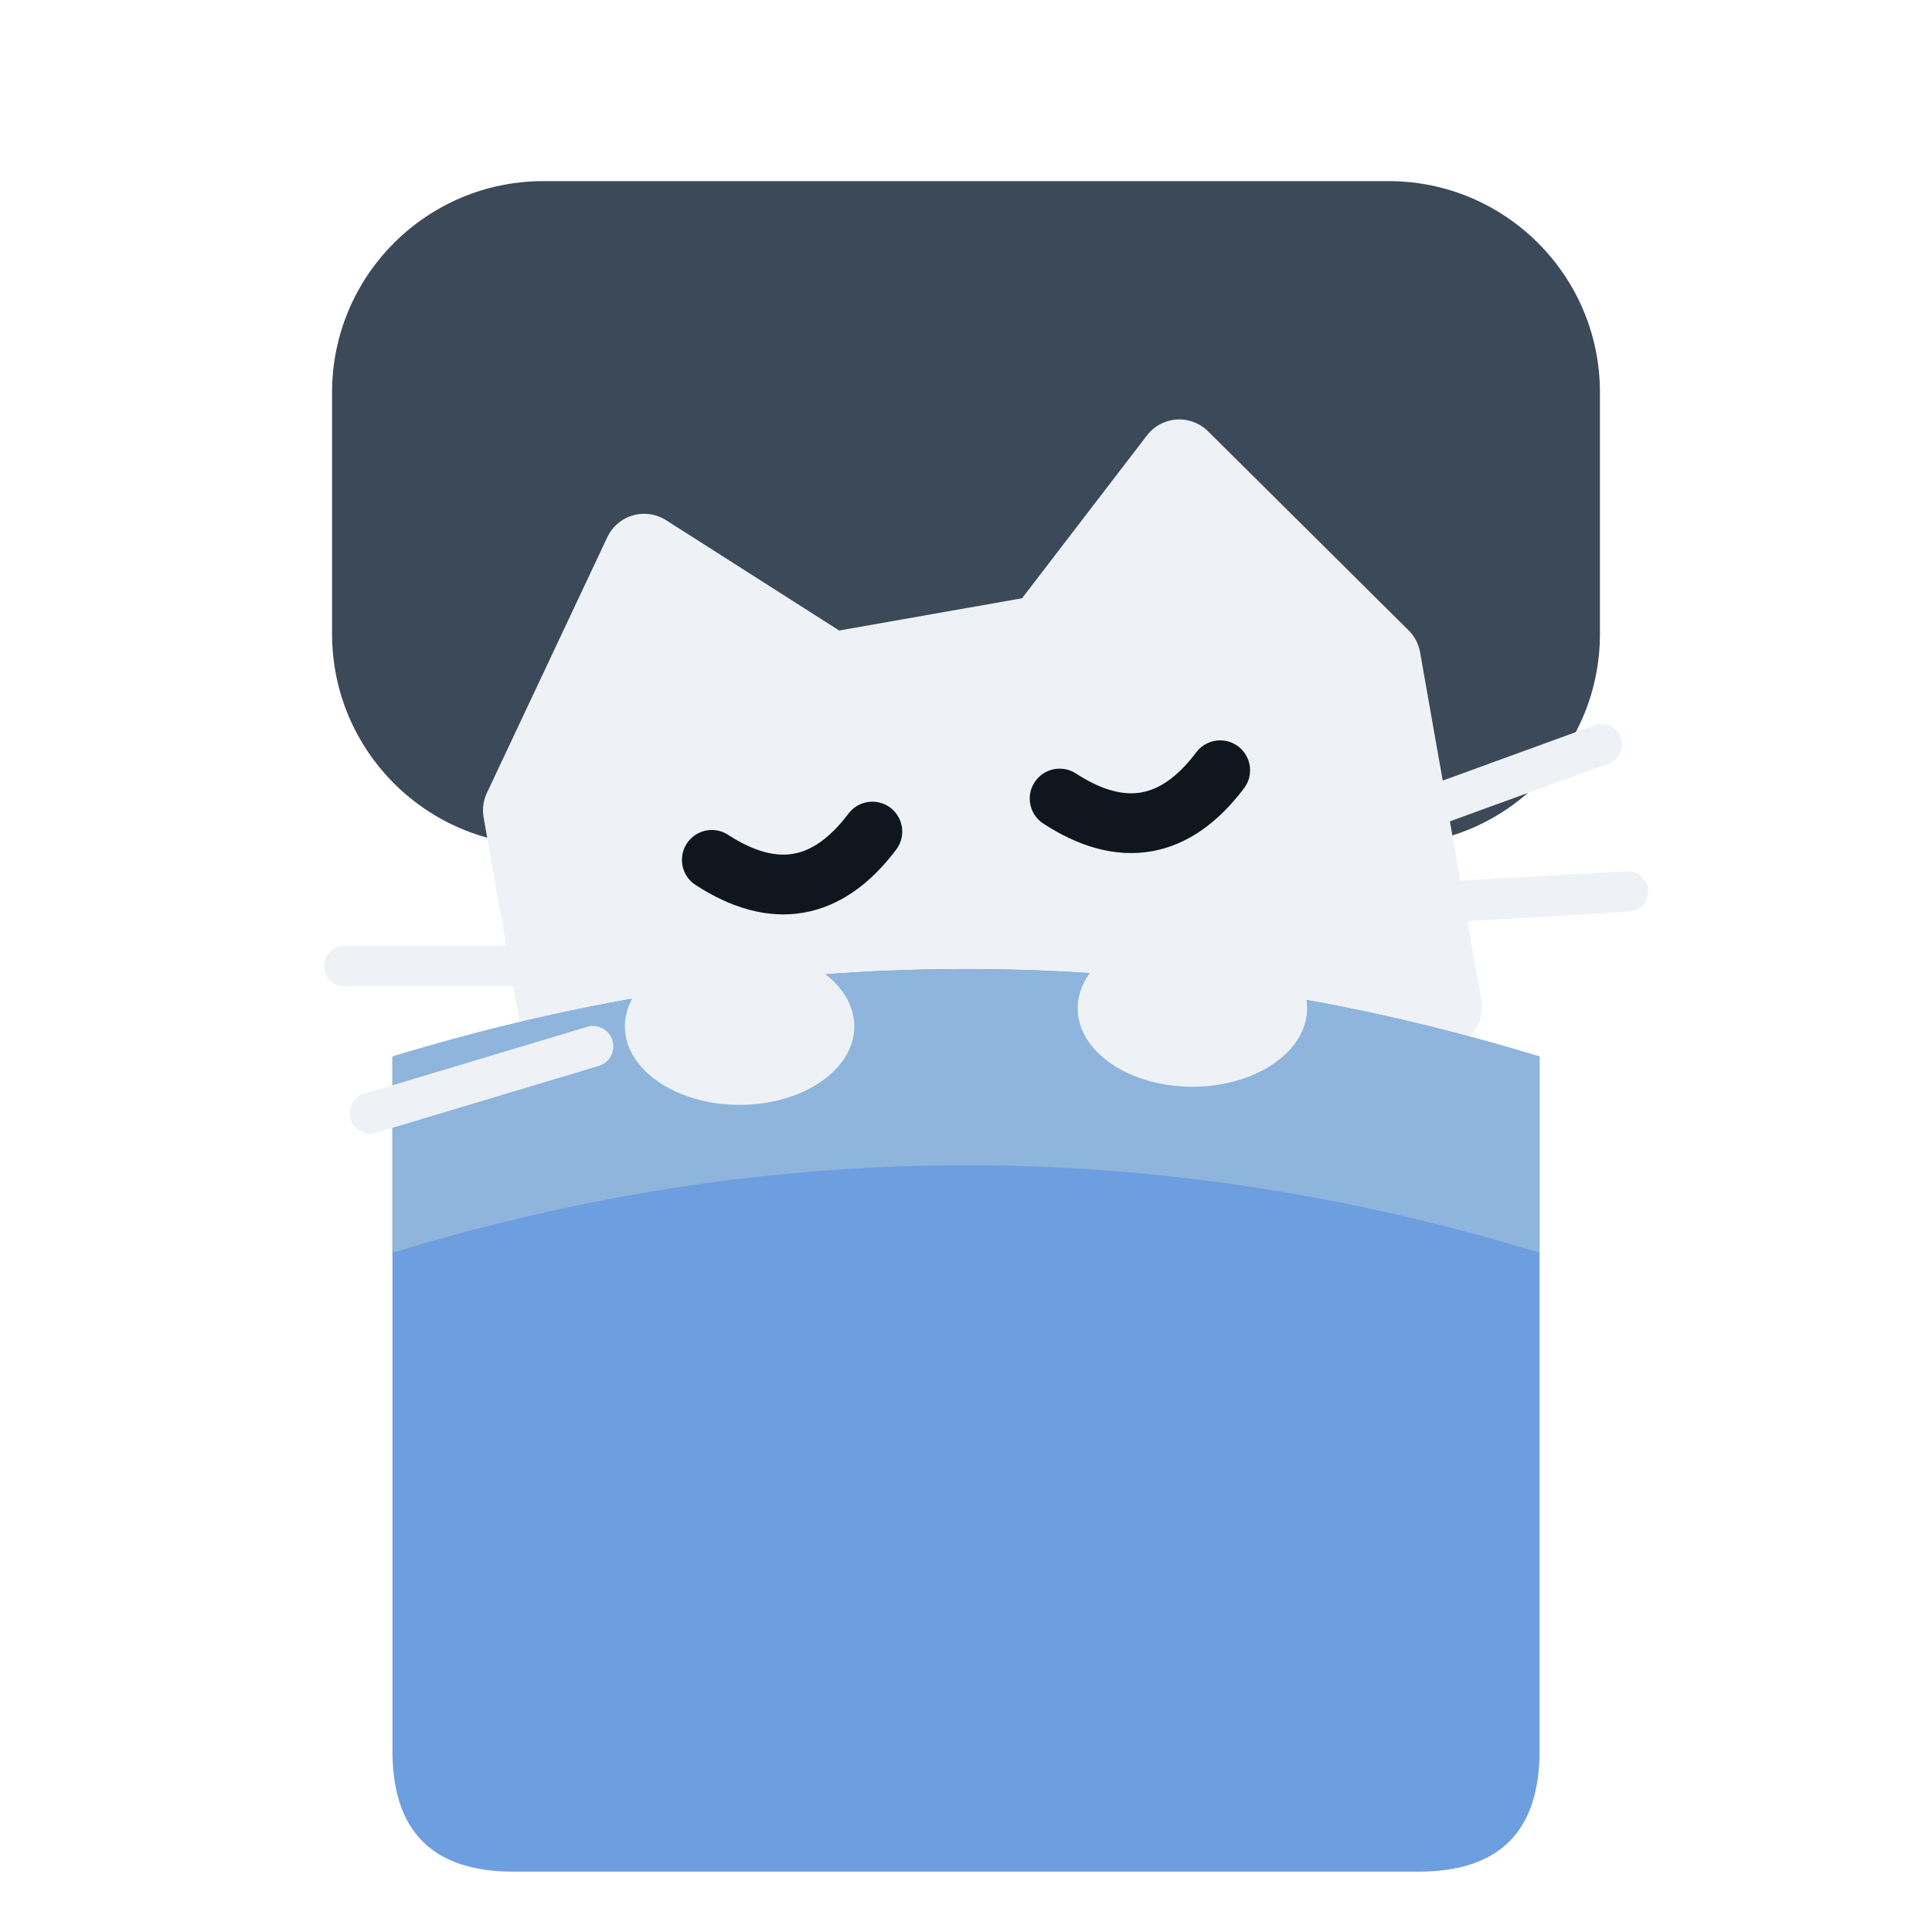
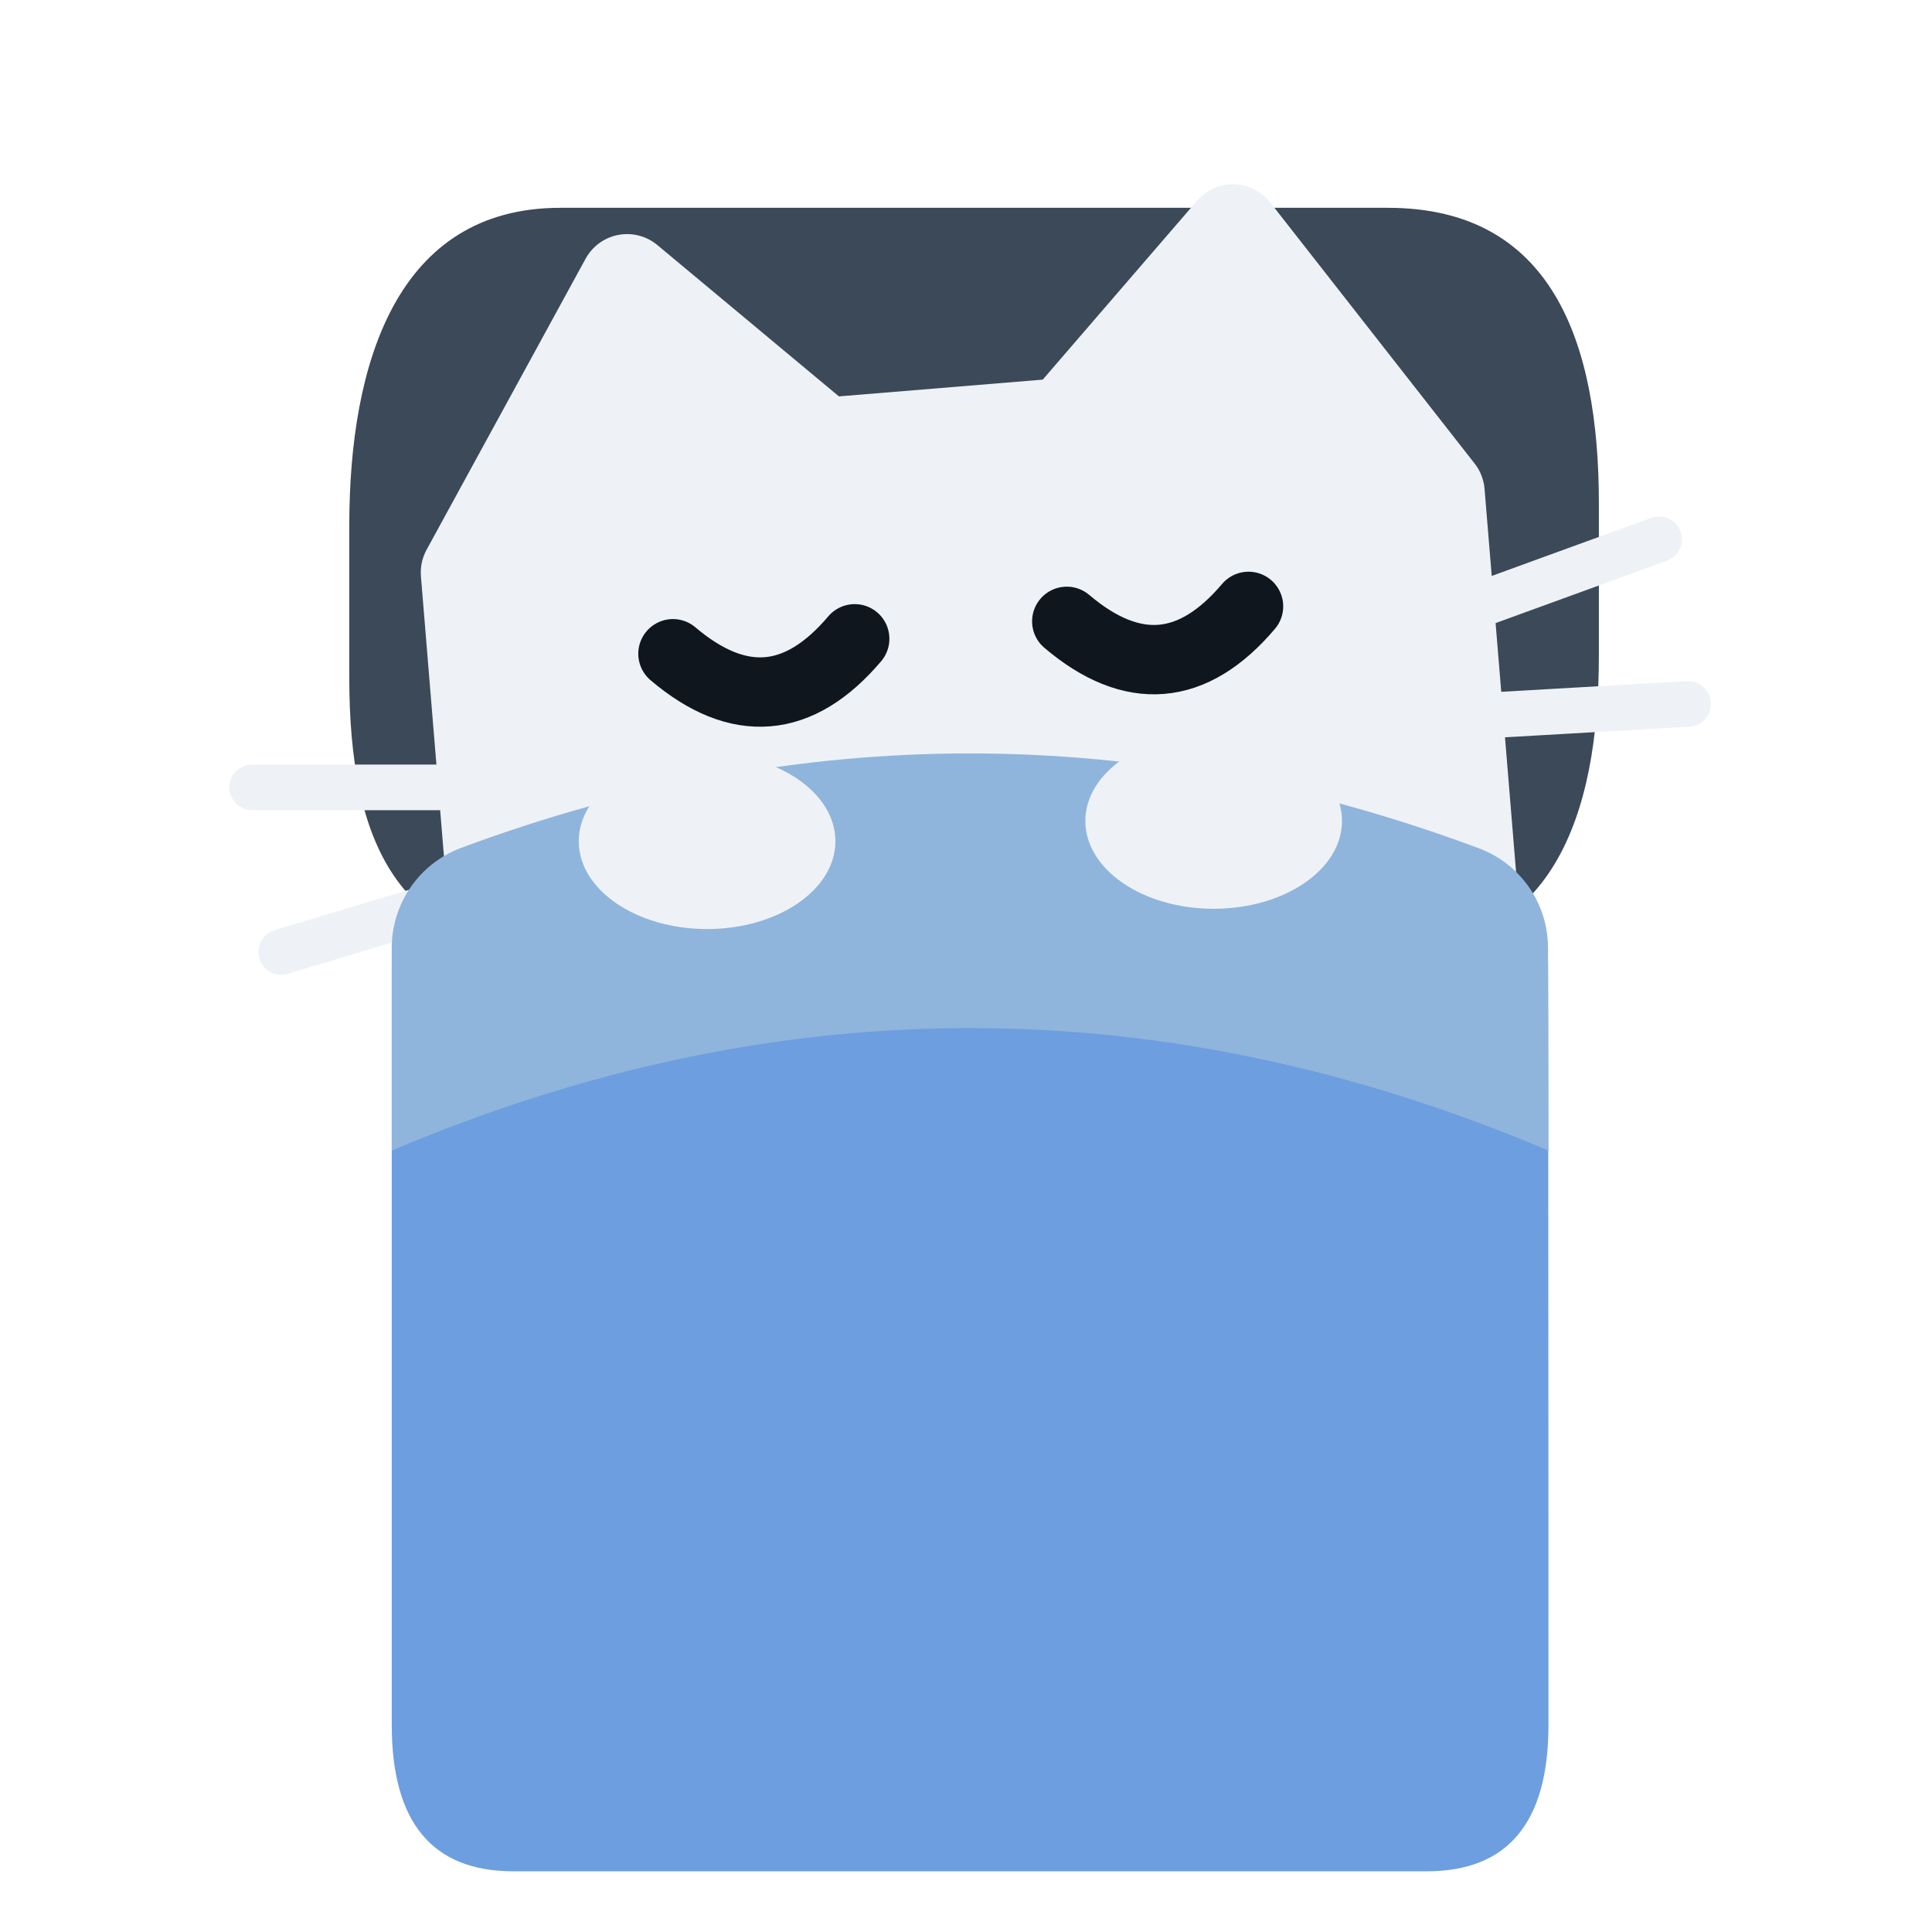
<svg xmlns="http://www.w3.org/2000/svg" viewBox="0 0 64 64">
-   <rect fill="#3b4958" x="11" y="6" width="42" height="22" rx="7" stroke="none" />
-   <g transform="translate(0 -1) rotate(-10 32 28) translate(32 28) scale(0.9) translate(-32 -28)">
-     <path fill="#eef2f6" stroke="#eef2f6" d="M16 38V25L22 16.5L28 22H36L42 16.5L48 25V38Z" stroke-width="3" stroke-linejoin="round" />
-     <path stroke="#10161e" d="M22.5 28Q25.5 30.8 28.5 28M35.5 28Q38.5 30.8 41.5 28" fill="none" stroke-width="2.2" stroke-linecap="round" />
-   </g>
-   <path d="M13 35Q32 29.2 51 35V58Q51 62 47 62H17Q13 62 13 58Z" fill="#6d9ee0" />
-   <path d="M13 35Q32 29.2 51 35V41.5Q32 35.7 13 41.5Z" fill="#8fb5dc" />
-   <ellipse fill="#eef2f6" cx="24.5" cy="34" rx="3.8" ry="2.6" stroke="none" />
-   <ellipse fill="#eef2f6" cx="39.5" cy="33.4" rx="3.8" ry="2.6" stroke="none" />
-   <g transform="translate(0 -1) rotate(-10 32 28) translate(32 28) scale(0.9) translate(-32 -28)">
-     <path stroke="#eef2f6" d="M17 31L8.5 29.5M17 34L8.5 35M47 31L55.5 29.5M47 34L55.5 35" fill="none" stroke-width="1.5" stroke-linecap="round" />
+   <g transform="matrix(0.3047 0 0 0.3047 -8.07 -6.19)">
+     <path fill="#3b4958" d="M200.311,75.035l0,16.523c0,17.732 -5.217,32.127 -22.948,32.127l-89.957,0c-17.732,0 -22.948,-11.964 -22.948,-29.695c-0,-0 -0,-16.523 -0,-16.523c0,-17.732 5.217,-34.56 22.948,-34.56l89.957,0c17.732,0 22.948,14.396 22.948,32.127Z" />
+     <path fill="#eef2f6" stroke="#eef2f6" d="M81.148,128.471l-3.778,-45.917l17.29,-31.649l21.359,17.801l26.347,-2.168l18.162,-21.053l22.231,28.397l3.778,45.917l-105.389,8.672Z" stroke-width="10.28" stroke-linejoin="round" />
+     <path fill="none" stroke="#10161e" d="M99.648,91.389c7.129,6.051 13.716,5.509 19.76,-1.626m23.054,-1.897c7.129,6.051 13.716,5.509 19.76,-1.626" stroke-width="7.54" stroke-linecap="round" />
+     <path fill="#6d9ee0" d="M69.075,125.409c-0.001,-5.537 3.57,-10.443 8.839,-12.146c36.031,-11.306 72.046,-11.306 108.062,0.05c5.248,1.695 8.804,6.581 8.804,12.096c0.051,23.122 0.051,82.436 0.051,82.436c0,10.61 -4.412,15.915 -13.237,15.915l-99.281,0c-8.825,0 -13.237,-5.305 -13.237,-15.915l0,-82.436Z" />
+     <path fill="none" stroke="#eef2f6" d="M82.421,105.92l-28.523,-0.004m30.244,9.767l-27.088,8.132m122.996,-35.11l26.801,-9.759m-25.08,19.522l28.236,-1.623" stroke-width="4.96" stroke-linecap="round" />
+     <path fill="#8fb5dc" d="M69.075,123.365c-0.001,-4.82 2.977,-9.138 7.482,-10.851c36.937,-13.726 73.855,-13.726 110.773,0.048c4.486,1.705 7.451,6.004 7.451,10.802c0.05,8.845 0.05,22.038 0.05,22.038c-41.919,-17.758 -83.837,-17.758 -125.756,0l0,-22.038Z" />
+     <ellipse fill="#eef2f6" cx="103.357" cy="111.772" rx="13.952" ry="9.546" />
+     <ellipse fill="#eef2f6" cx="158.432" cy="109.569" rx="13.952" ry="9.546" />
  </g>
</svg>
